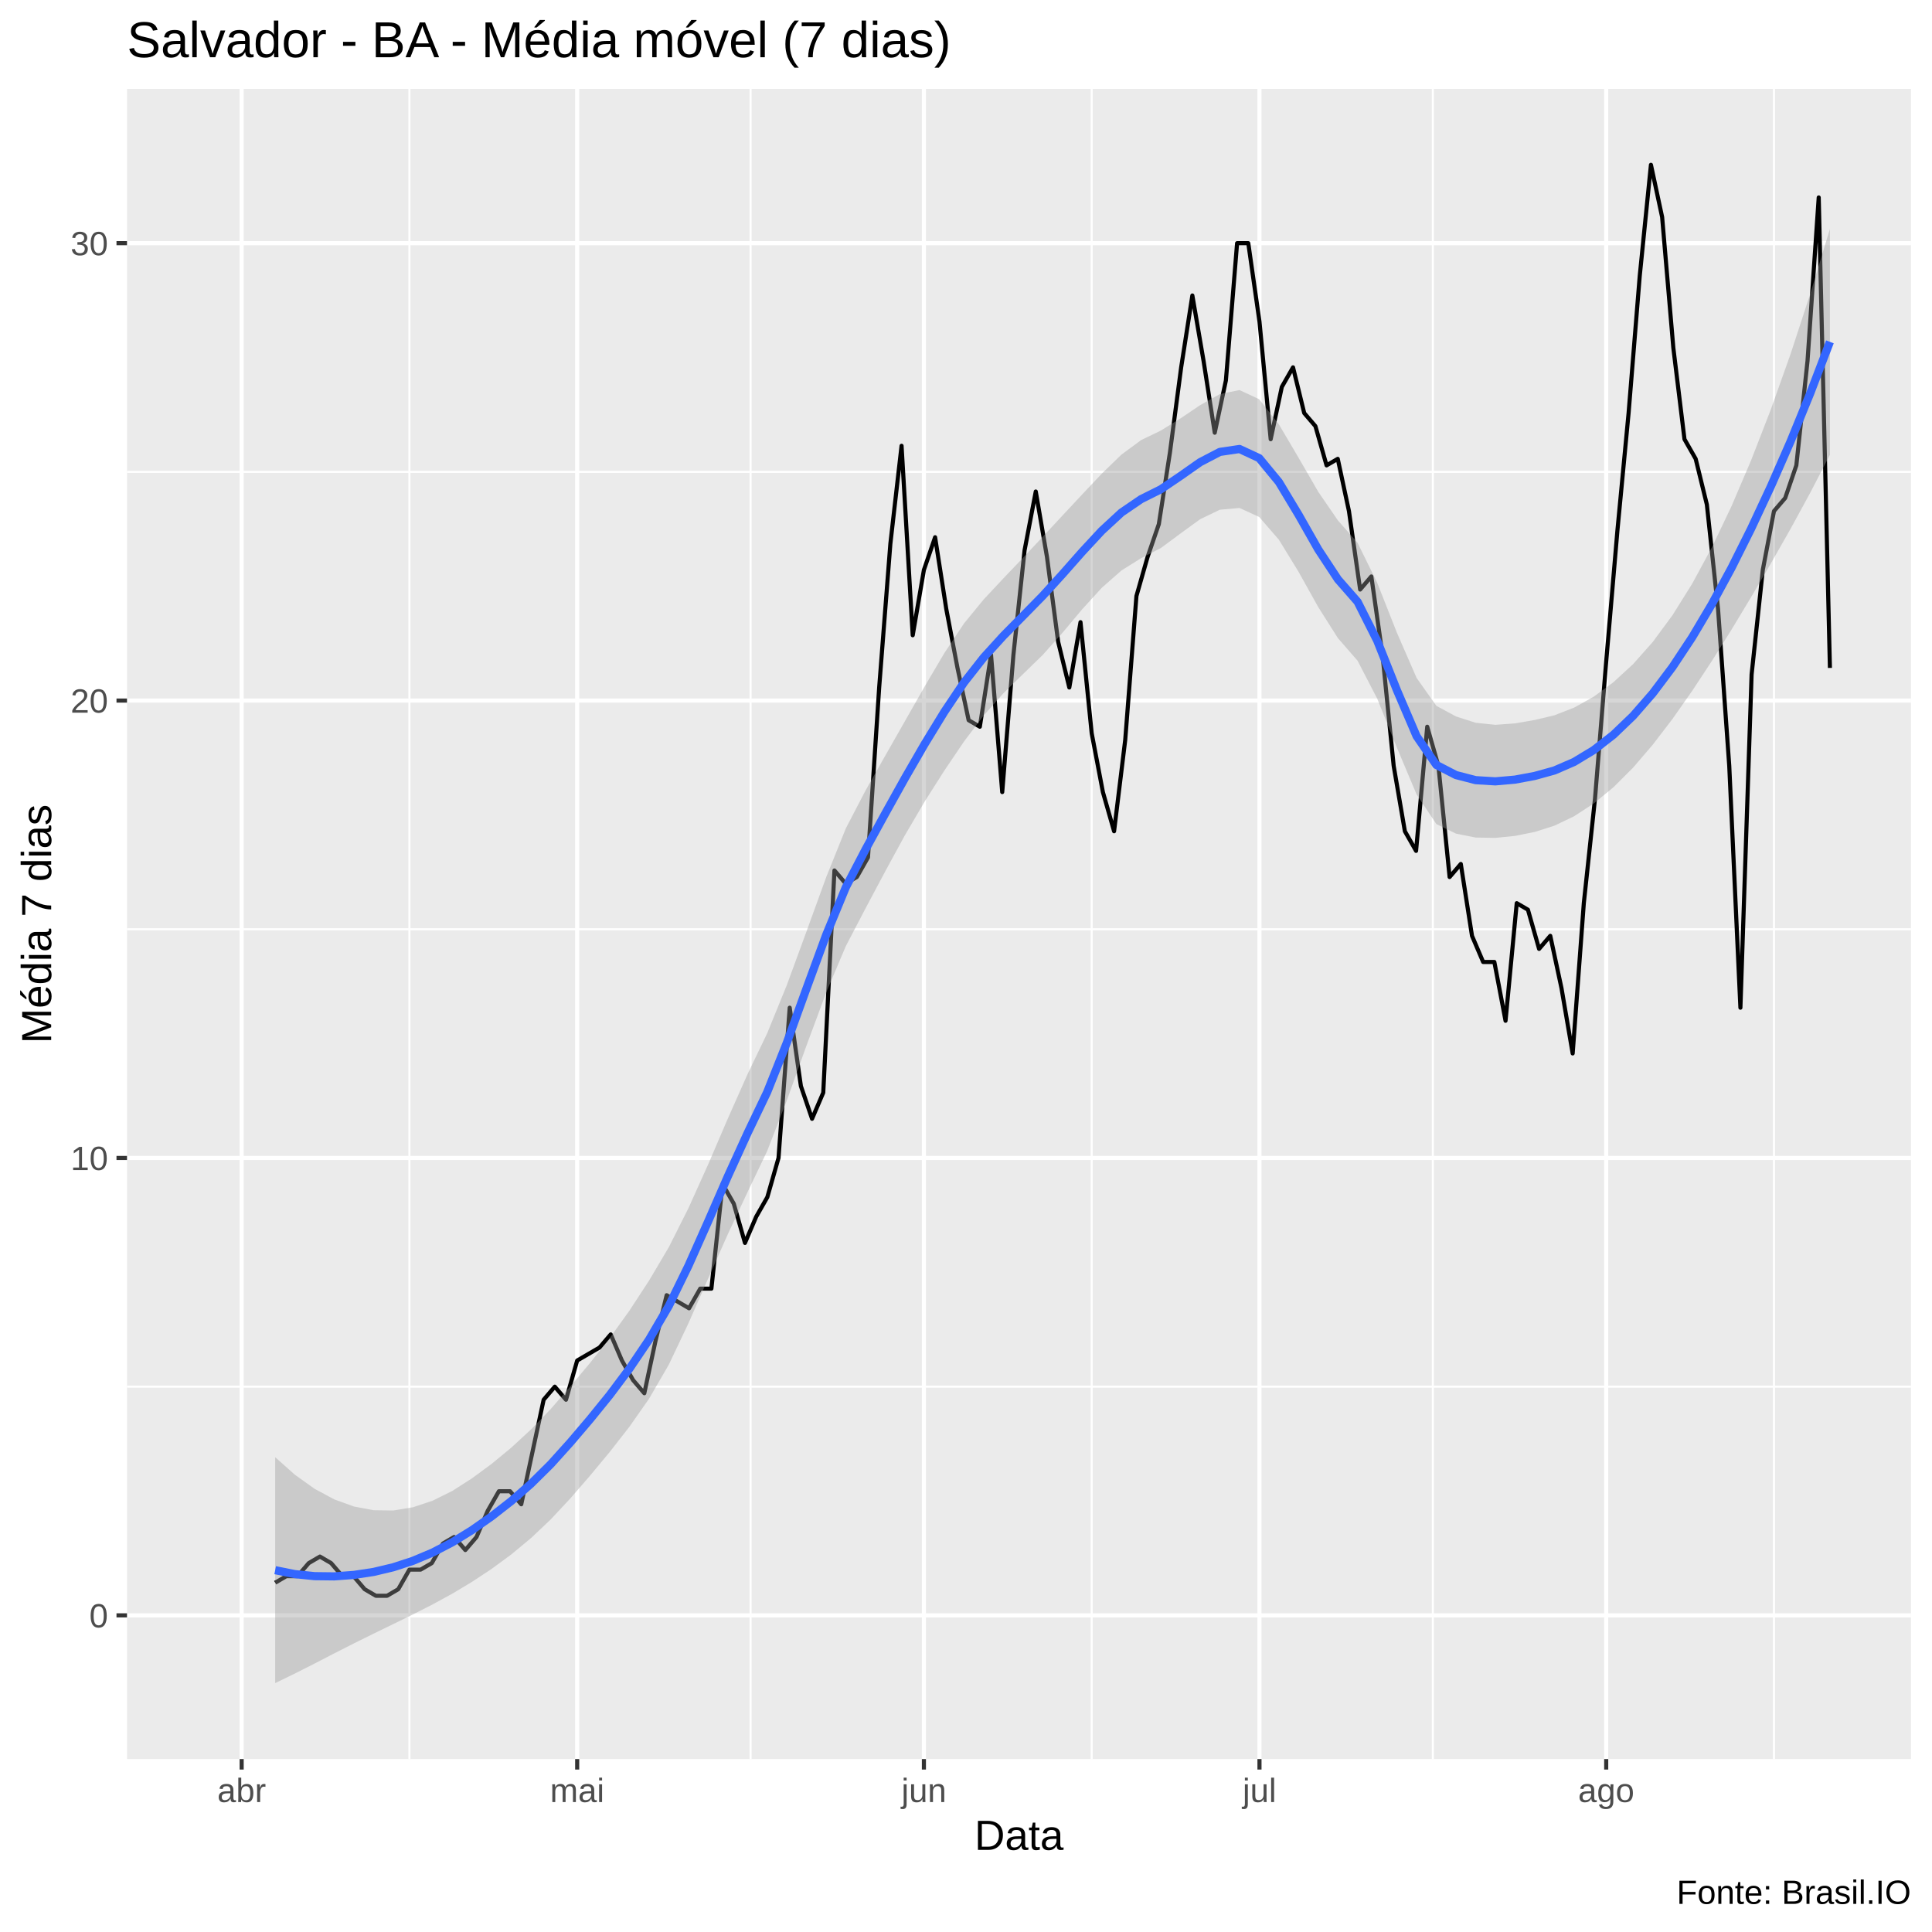
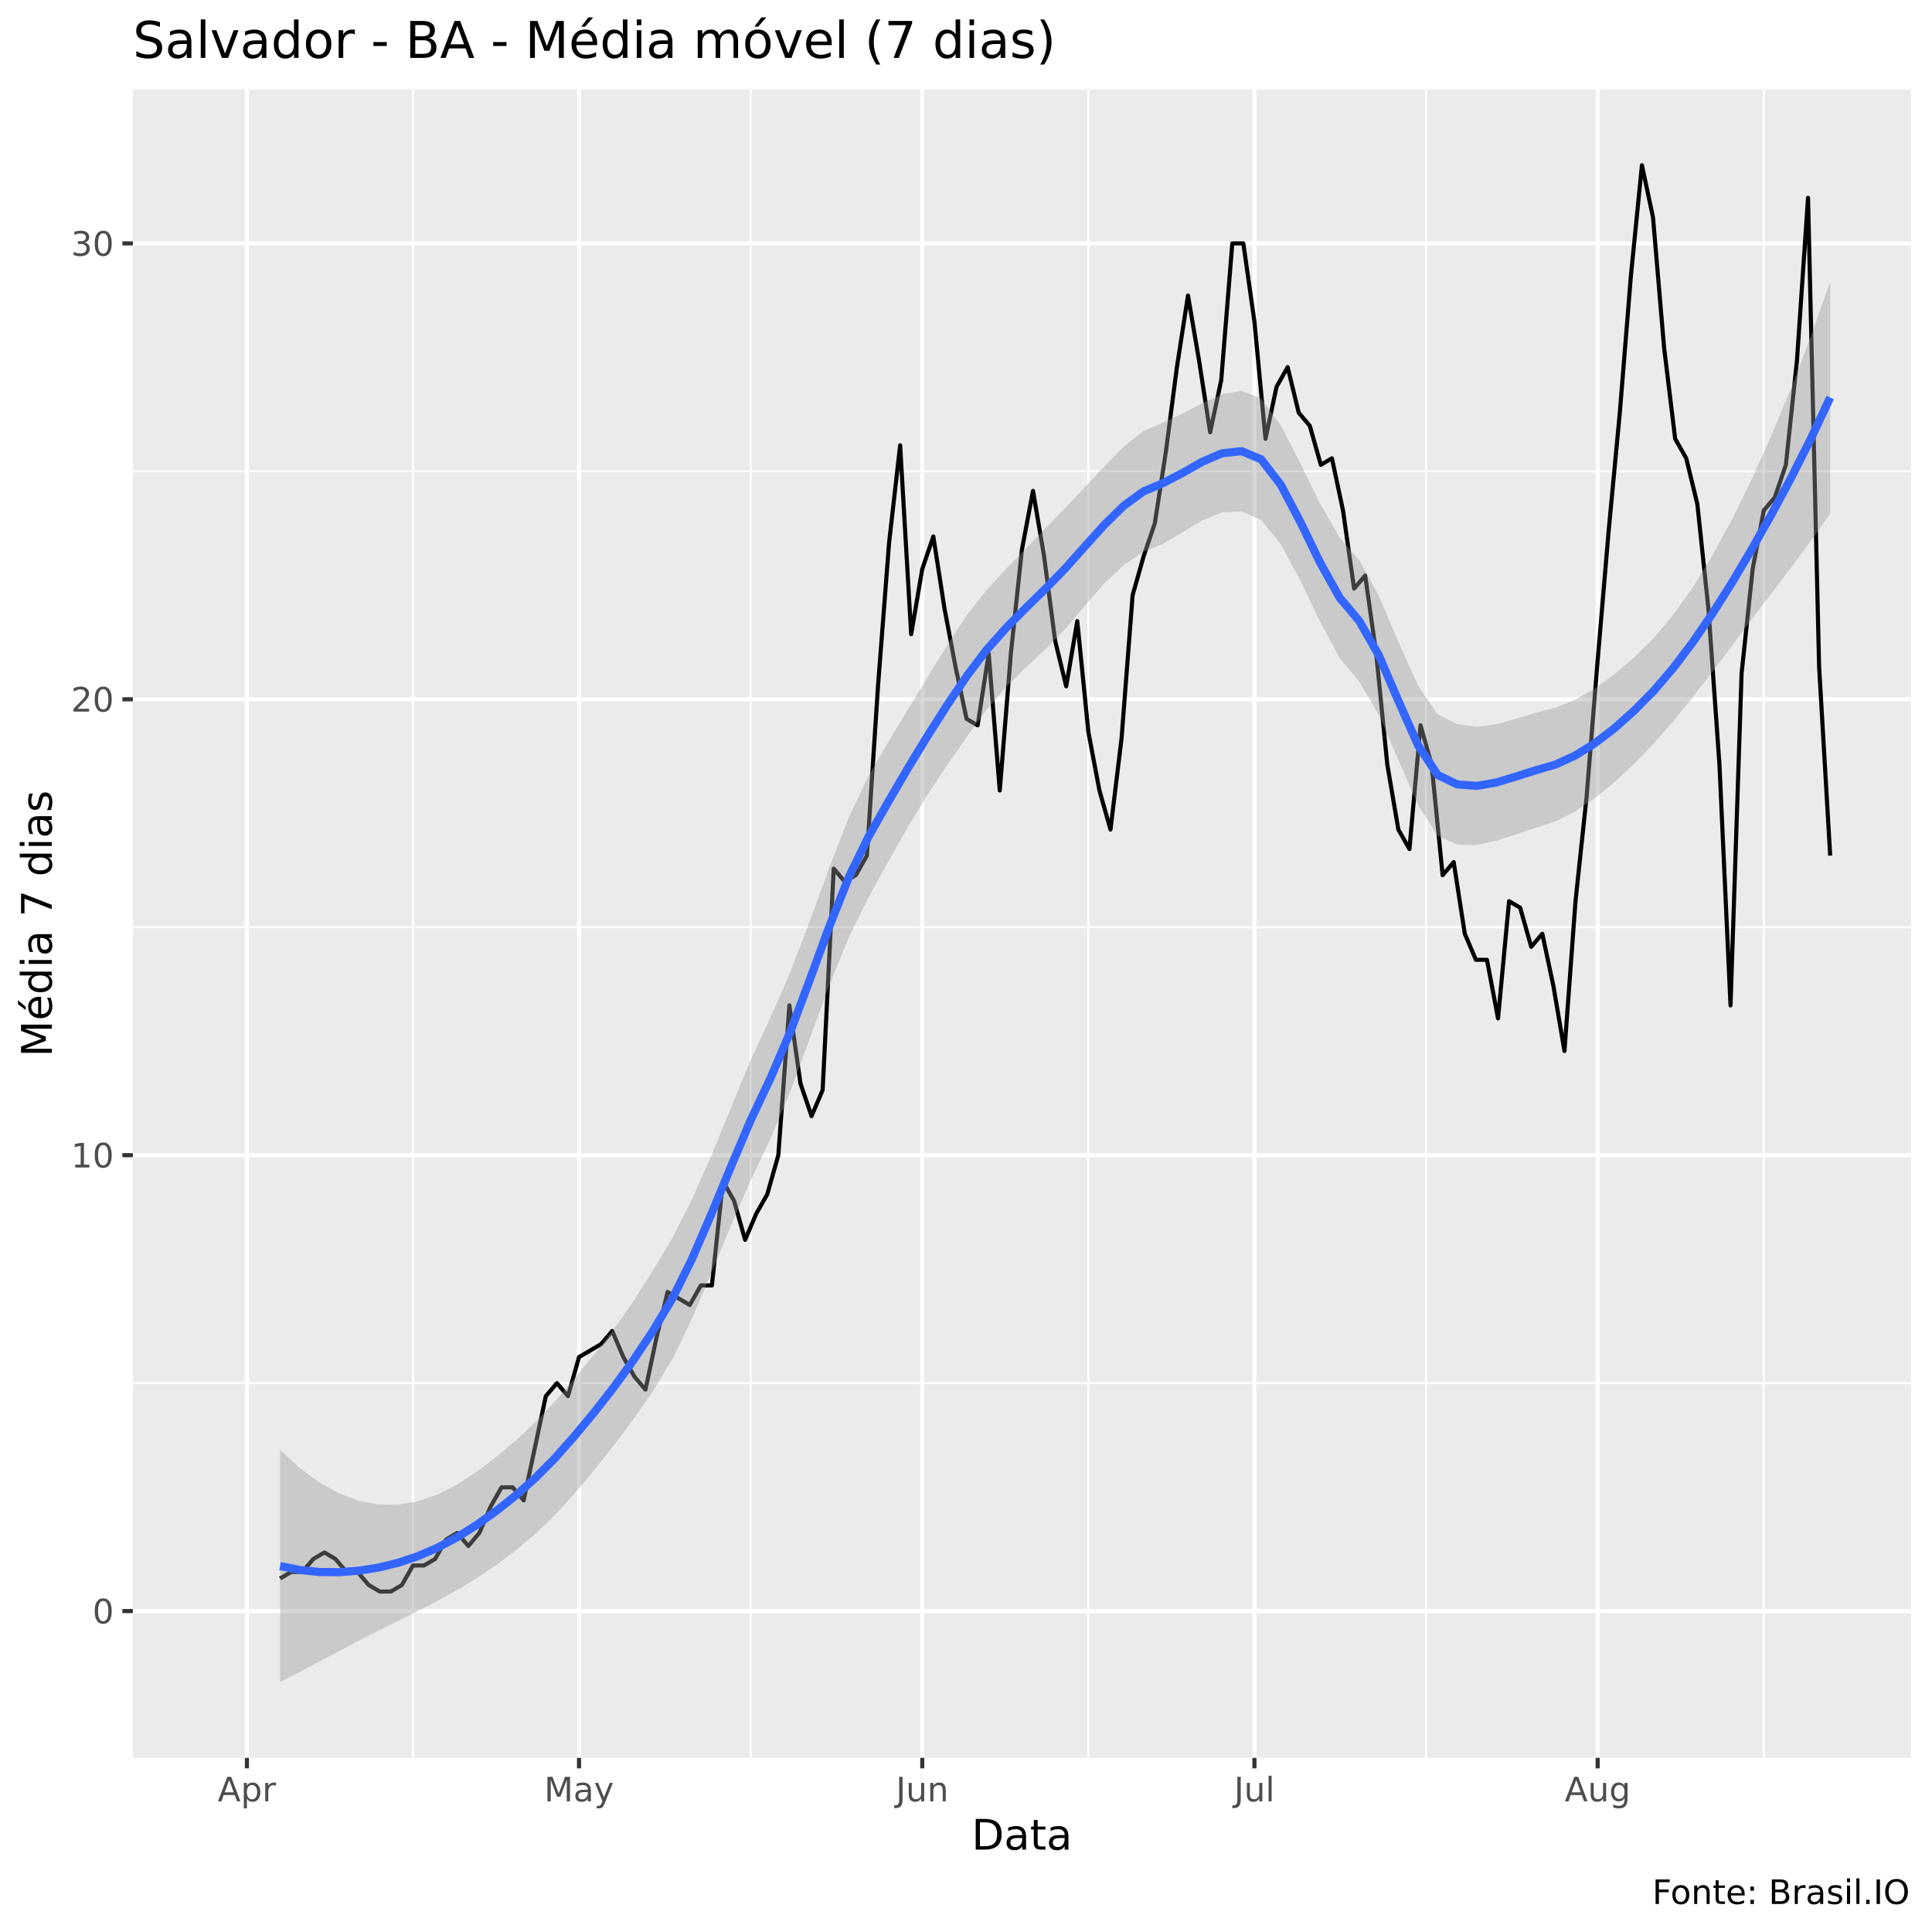
<svg xmlns="http://www.w3.org/2000/svg" viewBox="0 0 504.00 504.00">
  <defs>
    <style type="text/css">
    line, polyline, polygon, path, rect, circle {
      fill: none;
      stroke: #000000;
      stroke-linecap: round;
      stroke-linejoin: round;
      stroke-miterlimit: 10.00;
    }
  </style>
  </defs>
  <rect width="100%" height="100%" style="stroke: none; fill: #FFFFFF;" />
-   <rect x="0.00" y="0.00" width="504.00" height="504.00" style="stroke-width: 1.07; stroke: #FFFFFF; fill: #FFFFFF;" />
+   <rect x="0" y="0.00" width="504.00" height="504.00" style="stroke-width: 1.07; stroke: #FFFFFF; fill: #FFFFFF;" />
  <defs>
-     <clipPath id="cpMzMuMTN8NDk4LjUyfDQ1OC44OHwyMy4xOQ==">
-       <rect x="33.13" y="23.19" width="465.39" height="435.69" />
+     <clipPath id="cpMzQuNjZ8NDk4LjUyfDQ1OC41N3wyMy4zMw==">
+       <rect x="34.66" y="23.33" width="463.87" height="435.24" />
    </clipPath>
  </defs>
-   <rect x="33.13" y="23.19" width="465.39" height="435.69" style="stroke-width: 1.07; stroke: none; fill: #EBEBEB;" clip-path="url(#cpMzMuMTN8NDk4LjUyfDQ1OC44OHwyMy4xOQ==)" />
-   <polyline points="33.13,361.74 498.52,361.74 " style="stroke-width: 0.53; stroke: #FFFFFF; stroke-linecap: butt;" clip-path="url(#cpMzMuMTN8NDk4LjUyfDQ1OC44OHwyMy4xOQ==)" />
-   <polyline points="33.13,242.42 498.52,242.42 " style="stroke-width: 0.53; stroke: #FFFFFF; stroke-linecap: butt;" clip-path="url(#cpMzMuMTN8NDk4LjUyfDQ1OC44OHwyMy4xOQ==)" />
-   <polyline points="33.13,123.10 498.52,123.10 " style="stroke-width: 0.53; stroke: #FFFFFF; stroke-linecap: butt;" clip-path="url(#cpMzMuMTN8NDk4LjUyfDQ1OC44OHwyMy4xOQ==)" />
-   <polyline points="106.80,458.88 106.80,23.19 " style="stroke-width: 0.53; stroke: #FFFFFF; stroke-linecap: butt;" clip-path="url(#cpMzMuMTN8NDk4LjUyfDQ1OC44OHwyMy4xOQ==)" />
-   <polyline points="195.80,458.88 195.80,23.19 " style="stroke-width: 0.53; stroke: #FFFFFF; stroke-linecap: butt;" clip-path="url(#cpMzMuMTN8NDk4LjUyfDQ1OC44OHwyMy4xOQ==)" />
-   <polyline points="284.79,458.88 284.79,23.19 " style="stroke-width: 0.53; stroke: #FFFFFF; stroke-linecap: butt;" clip-path="url(#cpMzMuMTN8NDk4LjUyfDQ1OC44OHwyMy4xOQ==)" />
-   <polyline points="373.78,458.88 373.78,23.19 " style="stroke-width: 0.53; stroke: #FFFFFF; stroke-linecap: butt;" clip-path="url(#cpMzMuMTN8NDk4LjUyfDQ1OC44OHwyMy4xOQ==)" />
-   <polyline points="462.78,458.88 462.78,23.19 " style="stroke-width: 0.53; stroke: #FFFFFF; stroke-linecap: butt;" clip-path="url(#cpMzMuMTN8NDk4LjUyfDQ1OC44OHwyMy4xOQ==)" />
-   <polyline points="33.13,421.40 498.52,421.40 " style="stroke-width: 1.07; stroke: #FFFFFF; stroke-linecap: butt;" clip-path="url(#cpMzMuMTN8NDk4LjUyfDQ1OC44OHwyMy4xOQ==)" />
-   <polyline points="33.13,302.08 498.52,302.08 " style="stroke-width: 1.07; stroke: #FFFFFF; stroke-linecap: butt;" clip-path="url(#cpMzMuMTN8NDk4LjUyfDQ1OC44OHwyMy4xOQ==)" />
-   <polyline points="33.13,182.76 498.52,182.76 " style="stroke-width: 1.07; stroke: #FFFFFF; stroke-linecap: butt;" clip-path="url(#cpMzMuMTN8NDk4LjUyfDQ1OC44OHwyMy4xOQ==)" />
-   <polyline points="33.13,63.44 498.52,63.44 " style="stroke-width: 1.07; stroke: #FFFFFF; stroke-linecap: butt;" clip-path="url(#cpMzMuMTN8NDk4LjUyfDQ1OC44OHwyMy4xOQ==)" />
-   <polyline points="63.04,458.88 63.04,23.19 " style="stroke-width: 1.07; stroke: #FFFFFF; stroke-linecap: butt;" clip-path="url(#cpMzMuMTN8NDk4LjUyfDQ1OC44OHwyMy4xOQ==)" />
-   <polyline points="150.57,458.88 150.57,23.19 " style="stroke-width: 1.07; stroke: #FFFFFF; stroke-linecap: butt;" clip-path="url(#cpMzMuMTN8NDk4LjUyfDQ1OC44OHwyMy4xOQ==)" />
-   <polyline points="241.02,458.88 241.02,23.19 " style="stroke-width: 1.07; stroke: #FFFFFF; stroke-linecap: butt;" clip-path="url(#cpMzMuMTN8NDk4LjUyfDQ1OC44OHwyMy4xOQ==)" />
-   <polyline points="328.56,458.88 328.56,23.19 " style="stroke-width: 1.07; stroke: #FFFFFF; stroke-linecap: butt;" clip-path="url(#cpMzMuMTN8NDk4LjUyfDQ1OC44OHwyMy4xOQ==)" />
-   <polyline points="419.01,458.88 419.01,23.19 " style="stroke-width: 1.07; stroke: #FFFFFF; stroke-linecap: butt;" clip-path="url(#cpMzMuMTN8NDk4LjUyfDQ1OC44OHwyMy4xOQ==)" />
-   <polyline points="71.79,412.88 74.71,411.17 77.62,411.17 80.54,407.77 83.46,406.06 86.38,407.77 89.30,411.17 92.21,411.17 95.13,414.58 98.05,416.29 100.97,416.29 103.89,414.58 106.80,409.47 109.72,409.47 112.64,407.77 115.56,402.65 118.47,400.95 121.39,404.36 124.31,400.95 127.23,394.13 130.15,389.02 133.06,389.02 135.98,392.42 138.90,378.79 141.82,365.15 144.73,361.74 147.65,365.15 150.57,354.92 153.49,353.22 156.41,351.52 159.32,348.11 162.24,354.92 165.16,360.04 168.08,363.45 171.00,349.81 173.91,337.88 176.83,339.58 179.75,341.29 182.67,336.17 185.58,336.17 188.50,308.90 191.42,314.01 194.34,324.24 197.26,317.42 200.17,312.31 203.09,302.08 206.01,262.88 208.93,283.33 211.84,291.86 214.76,285.04 217.68,227.08 220.60,230.49 223.52,228.79 226.43,223.67 229.35,179.35 232.27,141.85 235.19,116.29 238.10,165.72 241.02,148.67 243.94,140.15 246.86,158.90 249.78,174.24 252.69,187.88 255.61,189.58 258.53,170.83 261.45,206.63 264.37,170.83 267.28,143.56 270.20,128.22 273.12,145.26 276.04,167.42 278.95,179.35 281.87,162.31 284.79,191.29 287.71,206.63 290.63,216.85 293.54,192.99 296.46,155.49 299.38,145.26 302.30,136.74 305.21,117.99 308.13,95.83 311.05,77.08 313.97,94.13 316.89,112.88 319.80,99.24 322.72,63.44 325.64,63.44 328.56,83.90 331.48,114.58 334.39,100.94 337.31,95.83 340.23,107.76 343.15,111.17 346.06,121.40 348.98,119.70 351.90,133.33 354.82,153.79 357.74,150.38 360.65,170.83 363.57,199.81 366.49,216.85 369.41,221.97 372.32,189.58 375.24,199.81 378.16,228.79 381.08,225.38 384.00,244.13 386.91,250.95 389.83,250.95 392.75,266.29 395.67,235.61 398.59,237.31 401.50,247.54 404.42,244.13 407.34,257.76 410.26,274.81 413.17,235.61 416.09,208.33 419.01,172.54 421.93,138.45 424.85,107.76 427.76,71.97 430.68,42.99 433.60,56.63 436.52,90.72 439.43,114.58 442.35,119.70 445.27,131.63 448.19,158.90 451.11,199.81 454.02,262.88 456.94,175.95 459.86,148.67 462.78,133.33 465.70,129.92 468.61,121.40 471.53,94.13 474.45,51.51 477.37,174.24 " style="stroke-width: 1.07; stroke-linecap: butt;" clip-path="url(#cpMzMuMTN8NDk4LjUyfDQ1OC44OHwyMy4xOQ==)" />
-   <polygon points="71.79,380.14 76.92,384.71 82.06,388.38 87.19,391.14 92.32,393.00 97.46,393.97 102.59,394.04 107.73,393.20 112.86,391.49 117.99,388.94 123.13,385.65 128.26,381.87 133.40,377.63 138.53,372.89 143.66,367.58 148.80,361.66 153.93,355.54 159.07,349.05 164.20,341.90 169.33,334.05 174.47,325.36 179.60,315.16 184.73,303.77 189.87,291.79 195.00,280.25 200.14,269.54 205.27,256.95 210.40,242.96 215.54,228.80 220.67,216.06 225.81,206.18 230.94,197.13 236.07,188.12 241.21,179.09 246.34,170.39 251.48,162.64 256.61,156.38 261.74,150.89 266.88,145.51 272.01,140.03 277.14,134.52 282.28,129.01 287.41,123.57 292.55,118.59 297.68,114.81 302.81,112.33 307.95,109.15 313.08,105.69 318.22,102.81 323.35,101.75 328.48,104.15 333.62,110.70 338.75,119.40 343.89,128.29 349.02,135.76 354.15,141.60 359.29,152.08 364.42,165.08 369.55,176.85 374.69,184.12 379.82,186.90 384.96,188.55 390.09,189.08 395.22,188.71 400.36,187.82 405.49,186.60 410.63,184.60 415.76,181.74 420.89,177.97 426.03,173.24 431.16,167.46 436.30,160.49 441.43,152.29 446.56,142.82 451.70,132.05 456.83,120.03 461.96,106.81 467.10,92.37 472.23,76.67 477.37,59.71 477.37,118.64 472.23,128.55 467.10,137.96 461.96,146.99 456.83,155.74 451.70,164.25 446.56,172.45 441.43,180.24 436.30,187.55 431.16,194.26 426.03,200.25 420.89,205.38 415.76,209.60 410.63,212.94 405.49,215.40 400.36,217.03 395.22,218.06 390.09,218.58 384.96,218.49 379.82,217.47 374.69,214.96 369.55,207.25 364.42,195.06 359.29,182.29 354.15,172.36 349.02,166.47 343.89,158.37 338.75,149.16 333.62,140.79 328.48,134.86 323.35,132.51 318.22,132.97 313.08,135.45 307.95,139.18 302.81,142.98 297.68,145.61 292.55,148.82 287.41,153.35 282.28,158.97 277.14,165.11 272.01,170.86 266.88,175.84 261.74,180.87 256.61,186.65 251.48,193.44 246.34,201.04 241.21,209.12 236.07,217.88 230.94,227.29 225.81,236.93 220.67,246.77 215.54,258.89 210.40,272.72 205.27,287.04 200.14,300.25 195.00,311.01 189.87,321.96 184.73,333.53 179.60,345.19 174.47,356.00 169.33,364.86 164.20,372.19 159.07,378.76 153.93,384.95 148.80,390.87 143.66,396.38 138.53,401.23 133.40,405.49 128.26,409.27 123.13,412.66 117.99,415.74 112.86,418.54 107.73,421.15 102.59,423.67 97.46,426.17 92.32,428.71 87.19,431.32 82.06,433.97 76.92,436.58 71.79,439.07 " style="stroke-width: 0.00; stroke: none; fill: #999999; fill-opacity: 0.40;" clip-path="url(#cpMzMuMTN8NDk4LjUyfDQ1OC44OHwyMy4xOQ==)" />
-   <polyline points="71.79,380.14 76.92,384.71 82.06,388.38 87.19,391.14 92.32,393.00 97.46,393.97 102.59,394.04 107.73,393.20 112.86,391.49 117.99,388.94 123.13,385.65 128.26,381.87 133.40,377.63 138.53,372.89 143.66,367.58 148.80,361.66 153.93,355.54 159.07,349.05 164.20,341.90 169.33,334.05 174.47,325.36 179.60,315.16 184.73,303.77 189.87,291.79 195.00,280.25 200.14,269.54 205.27,256.95 210.40,242.96 215.54,228.80 220.67,216.06 225.81,206.18 230.94,197.13 236.07,188.12 241.21,179.09 246.34,170.39 251.48,162.64 256.61,156.38 261.74,150.89 266.88,145.51 272.01,140.03 277.14,134.52 282.28,129.01 287.41,123.57 292.55,118.59 297.68,114.81 302.81,112.33 307.95,109.15 313.08,105.69 318.22,102.81 323.35,101.75 328.48,104.15 333.62,110.70 338.75,119.40 343.89,128.29 349.02,135.76 354.15,141.60 359.29,152.08 364.42,165.08 369.55,176.85 374.69,184.12 379.82,186.90 384.96,188.55 390.09,189.08 395.22,188.71 400.36,187.82 405.49,186.60 410.63,184.60 415.76,181.74 420.89,177.97 426.03,173.24 431.16,167.46 436.30,160.49 441.43,152.29 446.56,142.82 451.70,132.05 456.83,120.03 461.96,106.81 467.10,92.37 472.23,76.67 477.37,59.71 " style="stroke-width: 2.13; stroke: none;" clip-path="url(#cpMzMuMTN8NDk4LjUyfDQ1OC44OHwyMy4xOQ==)" />
-   <polyline points="477.37,118.64 472.23,128.55 467.10,137.96 461.96,146.99 456.83,155.74 451.70,164.25 446.56,172.45 441.43,180.24 436.30,187.55 431.16,194.26 426.03,200.25 420.89,205.38 415.76,209.60 410.63,212.94 405.49,215.40 400.36,217.03 395.22,218.06 390.09,218.58 384.96,218.49 379.82,217.47 374.69,214.96 369.55,207.25 364.42,195.06 359.29,182.29 354.15,172.36 349.02,166.47 343.89,158.37 338.75,149.16 333.62,140.79 328.48,134.86 323.35,132.51 318.22,132.97 313.08,135.45 307.95,139.18 302.81,142.98 297.68,145.61 292.55,148.82 287.41,153.35 282.28,158.97 277.14,165.11 272.01,170.86 266.88,175.84 261.74,180.87 256.61,186.65 251.48,193.44 246.34,201.04 241.21,209.12 236.07,217.88 230.94,227.29 225.81,236.93 220.67,246.77 215.54,258.89 210.40,272.72 205.27,287.04 200.14,300.25 195.00,311.01 189.87,321.96 184.73,333.53 179.60,345.19 174.47,356.00 169.33,364.86 164.20,372.19 159.07,378.76 153.93,384.95 148.80,390.87 143.66,396.38 138.53,401.23 133.40,405.49 128.26,409.27 123.13,412.66 117.99,415.74 112.86,418.54 107.73,421.15 102.59,423.67 97.46,426.17 92.32,428.71 87.19,431.32 82.06,433.97 76.92,436.58 71.79,439.07 " style="stroke-width: 2.13; stroke: none;" clip-path="url(#cpMzMuMTN8NDk4LjUyfDQ1OC44OHwyMy4xOQ==)" />
-   <polyline points="71.79,409.61 76.92,410.64 82.06,411.17 87.19,411.23 92.32,410.85 97.46,410.07 102.59,408.85 107.73,407.17 112.86,405.01 117.99,402.34 123.13,399.16 128.26,395.57 133.40,391.56 138.53,387.06 143.66,381.98 148.80,376.27 153.93,370.24 159.07,363.90 164.20,357.05 169.33,349.46 174.47,340.68 179.60,330.18 184.73,318.65 189.87,306.88 195.00,295.63 200.14,284.89 205.27,272.00 210.40,257.84 215.54,243.85 220.67,231.42 225.81,221.56 230.94,212.21 236.07,203.00 241.21,194.10 246.34,185.71 251.48,178.04 256.61,171.52 261.74,165.88 266.88,160.67 272.01,155.44 277.14,149.81 282.28,143.99 287.41,138.46 292.55,133.71 297.68,130.21 302.81,127.65 307.95,124.17 313.08,120.57 318.22,117.89 323.35,117.13 328.48,119.51 333.62,125.75 338.75,134.28 343.89,143.33 349.02,151.12 354.15,156.98 359.29,167.18 364.42,180.07 369.55,192.05 374.69,199.54 379.82,202.19 384.96,203.52 390.09,203.83 395.22,203.38 400.36,202.42 405.49,201.00 410.63,198.77 415.76,195.67 420.89,191.68 426.03,186.75 431.16,180.86 436.30,174.02 441.43,166.27 446.56,157.63 451.70,148.15 456.83,137.88 461.96,126.90 467.10,115.16 472.23,102.61 477.37,89.18 " style="stroke-width: 2.13; stroke: #3366FF; stroke-linecap: butt;" clip-path="url(#cpMzMuMTN8NDk4LjUyfDQ1OC44OHwyMy4xOQ==)" />
+   <rect x="34.66" y="23.33" width="463.87" height="435.24" style="stroke-width: 1.07; stroke: none; fill: #EBEBEB;" clip-path="url(#cpMzQuNjZ8NDk4LjUyfDQ1OC41N3wyMy4zMw==)" />
+   <polyline points="34.66,360.82 498.52,360.82 " style="stroke-width: 0.53; stroke: #FFFFFF; stroke-linecap: butt;" clip-path="url(#cpMzQuNjZ8NDk4LjUyfDQ1OC41N3wyMy4zMw==)" />
+   <polyline points="34.66,241.89 498.52,241.89 " style="stroke-width: 0.53; stroke: #FFFFFF; stroke-linecap: butt;" clip-path="url(#cpMzQuNjZ8NDk4LjUyfDQ1OC41N3wyMy4zMw==)" />
+   <polyline points="34.66,122.96 498.52,122.96 " style="stroke-width: 0.53; stroke: #FFFFFF; stroke-linecap: butt;" clip-path="url(#cpMzQuNjZ8NDk4LjUyfDQ1OC41N3wyMy4zMw==)" />
+   <polyline points="107.73,458.57 107.73,23.33 " style="stroke-width: 0.53; stroke: #FFFFFF; stroke-linecap: butt;" clip-path="url(#cpMzQuNjZ8NDk4LjUyfDQ1OC41N3wyMy4zMw==)" />
+   <polyline points="195.82,458.57 195.82,23.33 " style="stroke-width: 0.53; stroke: #FFFFFF; stroke-linecap: butt;" clip-path="url(#cpMzQuNjZ8NDk4LjUyfDQ1OC41N3wyMy4zMw==)" />
+   <polyline points="283.92,458.57 283.92,23.33 " style="stroke-width: 0.53; stroke: #FFFFFF; stroke-linecap: butt;" clip-path="url(#cpMzQuNjZ8NDk4LjUyfDQ1OC41N3wyMy4zMw==)" />
+   <polyline points="372.01,458.57 372.01,23.33 " style="stroke-width: 0.53; stroke: #FFFFFF; stroke-linecap: butt;" clip-path="url(#cpMzQuNjZ8NDk4LjUyfDQ1OC41N3wyMy4zMw==)" />
+   <polyline points="460.11,458.57 460.11,23.33 " style="stroke-width: 0.53; stroke: #FFFFFF; stroke-linecap: butt;" clip-path="url(#cpMzQuNjZ8NDk4LjUyfDQ1OC41N3wyMy4zMw==)" />
+   <polyline points="34.66,420.28 498.52,420.28 " style="stroke-width: 1.07; stroke: #FFFFFF; stroke-linecap: butt;" clip-path="url(#cpMzQuNjZ8NDk4LjUyfDQ1OC41N3wyMy4zMw==)" />
+   <polyline points="34.66,301.35 498.52,301.35 " style="stroke-width: 1.07; stroke: #FFFFFF; stroke-linecap: butt;" clip-path="url(#cpMzQuNjZ8NDk4LjUyfDQ1OC41N3wyMy4zMw==)" />
+   <polyline points="34.66,182.43 498.52,182.43 " style="stroke-width: 1.07; stroke: #FFFFFF; stroke-linecap: butt;" clip-path="url(#cpMzQuNjZ8NDk4LjUyfDQ1OC41N3wyMy4zMw==)" />
+   <polyline points="34.66,63.50 498.52,63.50 " style="stroke-width: 1.07; stroke: #FFFFFF; stroke-linecap: butt;" clip-path="url(#cpMzQuNjZ8NDk4LjUyfDQ1OC41N3wyMy4zMw==)" />
+   <polyline points="64.41,458.57 64.41,23.33 " style="stroke-width: 1.07; stroke: #FFFFFF; stroke-linecap: butt;" clip-path="url(#cpMzQuNjZ8NDk4LjUyfDQ1OC41N3wyMy4zMw==)" />
+   <polyline points="151.05,458.57 151.05,23.33 " style="stroke-width: 1.07; stroke: #FFFFFF; stroke-linecap: butt;" clip-path="url(#cpMzQuNjZ8NDk4LjUyfDQ1OC41N3wyMy4zMw==)" />
+   <polyline points="240.59,458.57 240.59,23.33 " style="stroke-width: 1.07; stroke: #FFFFFF; stroke-linecap: butt;" clip-path="url(#cpMzQuNjZ8NDk4LjUyfDQ1OC41N3wyMy4zMw==)" />
+   <polyline points="327.24,458.57 327.24,23.33 " style="stroke-width: 1.07; stroke: #FFFFFF; stroke-linecap: butt;" clip-path="url(#cpMzQuNjZ8NDk4LjUyfDQ1OC41N3wyMy4zMw==)" />
+   <polyline points="416.78,458.57 416.78,23.33 " style="stroke-width: 1.07; stroke: #FFFFFF; stroke-linecap: butt;" clip-path="url(#cpMzQuNjZ8NDk4LjUyfDQ1OC41N3wyMy4zMw==)" />
+   <polyline points="73.07,411.78 75.96,410.09 78.85,410.09 81.74,406.69 84.62,404.99 87.51,406.69 90.40,410.09 93.29,410.09 96.18,413.48 99.07,415.18 101.95,415.18 104.84,413.48 107.73,408.39 110.62,408.39 113.51,406.69 116.40,401.59 119.28,399.89 122.17,403.29 125.06,399.89 127.95,393.10 130.84,388.00 133.73,388.00 136.61,391.40 139.50,377.81 142.39,364.21 145.28,360.82 148.17,364.21 151.05,354.02 153.94,352.32 156.83,350.62 159.72,347.22 162.61,354.02 165.50,359.12 168.38,362.51 171.27,348.92 174.16,337.03 177.05,338.73 179.94,340.43 182.83,335.33 185.71,335.33 188.60,308.15 191.49,313.25 194.38,323.44 197.27,316.64 200.16,311.55 203.04,301.35 205.93,262.28 208.82,282.66 211.71,291.16 214.60,284.36 217.49,226.60 220.37,230.00 223.26,228.30 226.15,223.20 229.04,179.03 231.93,141.65 234.82,116.17 237.70,165.44 240.59,148.45 243.48,139.95 246.37,158.64 249.26,173.93 252.15,187.52 255.03,189.22 257.92,170.53 260.81,206.21 263.70,170.53 266.59,143.35 269.48,128.06 272.36,145.05 275.25,167.13 278.14,179.03 281.03,162.04 283.92,190.92 286.81,206.21 289.69,216.40 292.58,192.62 295.47,155.24 298.36,145.05 301.25,136.55 304.14,117.87 307.02,95.78 309.91,77.09 312.80,94.08 315.69,112.77 318.58,99.18 321.47,63.50 324.35,63.50 327.24,83.89 330.13,114.47 333.02,100.88 335.91,95.78 338.80,107.67 341.68,111.07 344.57,121.26 347.46,119.56 350.35,133.16 353.24,153.54 356.13,150.15 359.01,170.53 361.90,199.42 364.79,216.40 367.68,221.50 370.57,189.22 373.46,199.42 376.34,228.30 379.23,224.90 382.12,243.59 385.01,250.38 387.90,250.38 390.79,265.67 393.67,235.09 396.56,236.79 399.45,246.99 402.34,243.59 405.23,257.18 408.12,274.17 411.00,235.09 413.89,207.91 416.78,172.23 419.67,138.25 422.56,107.67 425.45,71.99 428.33,43.11 431.22,56.70 434.11,90.68 437.00,114.47 439.89,119.56 442.78,131.46 445.66,158.64 448.55,199.42 451.44,262.28 454.33,175.63 457.22,148.45 460.11,133.16 462.99,129.76 465.88,121.26 468.77,94.08 471.66,51.61 474.55,173.93 477.44,223.20 " style="stroke-width: 1.07; stroke-linecap: butt;" clip-path="url(#cpMzQuNjZ8NDk4LjUyfDQ1OC41N3wyMy4zMw==)" />
+   <polygon points="73.07,378.26 78.19,382.95 83.31,386.72 88.43,389.56 93.54,391.47 98.66,392.47 103.78,392.54 108.90,391.68 114.02,389.93 119.14,387.33 124.26,383.98 129.37,380.14 134.49,375.84 139.61,371.02 144.73,365.63 149.85,359.63 154.97,353.41 160.09,346.77 165.20,339.47 170.32,331.46 175.44,322.86 180.56,312.78 185.68,301.18 190.80,288.69 195.92,276.33 201.03,265.36 206.15,253.63 211.27,240.24 216.39,226.22 221.51,212.99 226.63,202.31 231.75,193.52 236.86,185.06 241.98,176.63 247.10,168.29 252.22,160.47 257.34,153.94 262.46,148.41 267.58,143.14 272.69,137.85 277.81,132.60 282.93,127.17 288.05,121.67 293.17,116.49 298.29,112.44 303.41,110.24 308.52,107.87 313.64,105.17 318.76,102.84 323.88,101.95 329.00,104.01 334.12,110.95 339.23,120.88 344.35,131.32 349.47,140.20 354.59,146.17 359.71,155.42 364.83,167.53 369.95,178.89 375.06,186.37 380.18,188.90 385.30,189.59 390.42,188.95 395.54,187.47 400.66,185.92 405.78,184.63 410.89,182.54 416.01,179.60 421.13,175.91 426.25,171.55 431.37,166.50 436.49,160.40 441.61,153.20 446.72,144.89 451.84,135.48 456.96,125.04 462.08,113.70 467.20,101.37 472.32,87.98 477.44,73.44 477.44,133.97 472.32,141.21 467.20,148.11 462.08,154.86 456.96,161.60 451.84,168.44 446.72,175.23 441.61,181.84 436.49,188.15 431.37,194.02 426.25,199.32 421.13,204.10 416.01,208.26 410.89,211.69 405.78,214.26 400.66,215.95 395.54,217.63 390.42,219.28 385.30,220.43 380.18,220.37 375.06,218.02 369.95,210.02 364.83,198.31 359.71,186.54 354.59,177.82 349.47,171.64 344.35,162.12 339.23,151.46 334.12,141.99 329.00,135.64 323.88,133.43 318.76,133.67 313.64,135.74 308.52,138.85 303.41,141.83 298.29,143.96 293.17,147.38 288.05,152.23 282.93,158.11 277.81,164.16 272.69,169.42 267.58,174.13 262.46,179.21 257.34,185.21 252.22,192.16 247.10,199.57 241.98,207.30 236.86,215.70 231.75,224.73 226.63,233.99 221.51,244.32 216.39,256.93 211.27,270.85 206.15,284.79 201.03,297.03 195.92,307.71 190.80,319.44 185.68,331.77 180.56,343.87 175.44,354.51 170.32,362.93 165.20,370.31 160.09,377.11 154.97,383.56 149.85,389.66 144.73,395.26 139.61,400.17 134.49,404.50 129.37,408.32 124.26,411.75 119.14,414.86 114.02,417.68 108.90,420.32 103.78,422.88 98.66,425.43 93.54,428.03 88.43,430.72 83.31,433.46 78.19,436.18 73.07,438.79 " style="stroke-width: 0.00; stroke: none; fill: #999999; fill-opacity: 0.40;" clip-path="url(#cpMzQuNjZ8NDk4LjUyfDQ1OC41N3wyMy4zMw==)" />
+   <polyline points="73.07,378.26 78.19,382.95 83.31,386.72 88.43,389.56 93.54,391.47 98.66,392.47 103.78,392.54 108.90,391.68 114.02,389.93 119.14,387.33 124.26,383.98 129.37,380.14 134.49,375.84 139.61,371.02 144.73,365.63 149.85,359.63 154.97,353.41 160.09,346.77 165.20,339.47 170.32,331.46 175.44,322.86 180.56,312.78 185.68,301.18 190.80,288.69 195.92,276.33 201.03,265.36 206.15,253.63 211.27,240.24 216.39,226.22 221.51,212.99 226.63,202.31 231.75,193.52 236.86,185.06 241.98,176.63 247.10,168.29 252.22,160.47 257.34,153.94 262.46,148.41 267.58,143.14 272.69,137.85 277.81,132.60 282.93,127.17 288.05,121.67 293.17,116.49 298.29,112.44 303.41,110.24 308.52,107.87 313.64,105.17 318.76,102.84 323.88,101.95 329.00,104.01 334.12,110.95 339.23,120.88 344.35,131.32 349.47,140.20 354.59,146.17 359.71,155.42 364.83,167.53 369.95,178.89 375.06,186.37 380.18,188.90 385.30,189.59 390.42,188.95 395.54,187.47 400.66,185.92 405.78,184.63 410.89,182.54 416.01,179.60 421.13,175.91 426.25,171.55 431.37,166.50 436.49,160.40 441.61,153.20 446.72,144.89 451.84,135.48 456.96,125.04 462.08,113.70 467.20,101.37 472.32,87.98 477.44,73.44 " style="stroke-width: 2.13; stroke: none;" clip-path="url(#cpMzQuNjZ8NDk4LjUyfDQ1OC41N3wyMy4zMw==)" />
+   <polyline points="477.44,133.97 472.32,141.21 467.20,148.11 462.08,154.86 456.96,161.60 451.84,168.44 446.72,175.23 441.61,181.84 436.49,188.15 431.37,194.02 426.25,199.32 421.13,204.10 416.01,208.26 410.89,211.69 405.78,214.26 400.66,215.95 395.54,217.63 390.42,219.28 385.30,220.43 380.18,220.37 375.06,218.02 369.95,210.02 364.83,198.31 359.71,186.54 354.59,177.82 349.47,171.64 344.35,162.12 339.23,151.46 334.12,141.99 329.00,135.64 323.88,133.43 318.76,133.67 313.64,135.74 308.52,138.85 303.41,141.83 298.29,143.96 293.17,147.38 288.05,152.23 282.93,158.11 277.81,164.16 272.69,169.42 267.58,174.13 262.46,179.21 257.34,185.21 252.22,192.16 247.10,199.57 241.98,207.30 236.86,215.70 231.75,224.73 226.63,233.99 221.51,244.32 216.39,256.93 211.27,270.85 206.15,284.79 201.03,297.03 195.92,307.71 190.80,319.44 185.68,331.77 180.56,343.87 175.44,354.51 170.32,362.93 165.20,370.31 160.09,377.11 154.97,383.56 149.85,389.66 144.73,395.26 139.61,400.17 134.49,404.50 129.37,408.32 124.26,411.75 119.14,414.86 114.02,417.68 108.90,420.32 103.78,422.88 98.66,425.43 93.54,428.03 88.43,430.72 83.31,433.46 78.19,436.18 73.07,438.79 " style="stroke-width: 2.13; stroke: none;" clip-path="url(#cpMzQuNjZ8NDk4LjUyfDQ1OC41N3wyMy4zMw==)" />
+   <polyline points="73.07,408.52 78.19,409.56 83.31,410.09 88.43,410.14 93.54,409.75 98.66,408.95 103.78,407.71 108.90,406.00 114.02,403.80 119.14,401.09 124.26,397.86 129.37,394.23 134.49,390.17 139.61,385.60 144.73,380.44 149.85,374.65 154.97,368.48 160.09,361.94 165.20,354.89 170.32,347.20 175.44,338.68 180.56,328.33 185.68,316.48 190.80,304.06 195.92,292.02 201.03,281.20 206.15,269.21 211.27,255.55 216.39,241.57 221.51,228.66 226.63,218.15 231.75,209.12 236.86,200.38 241.98,191.96 247.10,183.93 252.22,176.32 257.34,169.57 262.46,163.81 267.58,158.63 272.69,153.63 277.81,148.38 282.93,142.64 288.05,136.95 293.17,131.93 298.29,128.20 303.41,126.03 308.52,123.36 313.64,120.46 318.76,118.26 323.88,117.69 329.00,119.83 334.12,126.47 339.23,136.17 344.35,146.72 349.47,155.92 354.59,161.99 359.71,170.98 364.83,182.92 369.95,194.46 375.06,202.19 380.18,204.63 385.30,205.01 390.42,204.11 395.54,202.55 400.66,200.93 405.78,199.45 410.89,197.11 416.01,193.93 421.13,190.01 426.25,185.44 431.37,180.26 436.49,174.28 441.61,167.52 446.72,160.06 451.84,151.96 456.96,143.32 462.08,134.28 467.20,124.74 472.32,114.59 477.44,103.70 " style="stroke-width: 2.13; stroke: #3366FF; stroke-linecap: butt;" clip-path="url(#cpMzQuNjZ8NDk4LjUyfDQ1OC41N3wyMy4zMw==)" />
  <defs>
    <clipPath id="cpMC4wMHw1MDQuMDB8NTA0LjAwfDAuMDA=">
      <rect x="0.00" y="0.00" width="504.00" height="504.00" />
    </clipPath>
  </defs>
  <g clip-path="url(#cpMC4wMHw1MDQuMDB8NTA0LjAwfDAuMDA=)">
-     <text x="23.30" y="424.55" style="font-size: 8.80px; fill: #4D4D4D; font-family: Arial;" textLength="4.89px" lengthAdjust="spacingAndGlyphs">0</text>
+     <text x="24.13" y="423.49" style="font-size: 8.80px; fill: #4D4D4D; font-family: DejaVu Sans;" textLength="5.60px" lengthAdjust="spacingAndGlyphs">0</text>
  </g>
  <g clip-path="url(#cpMC4wMHw1MDQuMDB8NTA0LjAwfDAuMDA=)">
-     <text x="18.41" y="305.23" style="font-size: 8.80px; fill: #4D4D4D; font-family: Arial;" textLength="9.79px" lengthAdjust="spacingAndGlyphs">10</text>
+     <text x="18.53" y="304.56" style="font-size: 8.80px; fill: #4D4D4D; font-family: DejaVu Sans;" textLength="11.20px" lengthAdjust="spacingAndGlyphs">10</text>
  </g>
  <g clip-path="url(#cpMC4wMHw1MDQuMDB8NTA0LjAwfDAuMDA=)">
-     <text x="18.41" y="185.91" style="font-size: 8.80px; fill: #4D4D4D; font-family: Arial;" textLength="9.79px" lengthAdjust="spacingAndGlyphs">20</text>
+     <text x="18.53" y="185.63" style="font-size: 8.80px; fill: #4D4D4D; font-family: DejaVu Sans;" textLength="11.20px" lengthAdjust="spacingAndGlyphs">20</text>
  </g>
  <g clip-path="url(#cpMC4wMHw1MDQuMDB8NTA0LjAwfDAuMDA=)">
-     <text x="18.41" y="66.59" style="font-size: 8.80px; fill: #4D4D4D; font-family: Arial;" textLength="9.79px" lengthAdjust="spacingAndGlyphs">30</text>
+     <text x="18.53" y="66.71" style="font-size: 8.80px; fill: #4D4D4D; font-family: DejaVu Sans;" textLength="11.20px" lengthAdjust="spacingAndGlyphs">30</text>
  </g>
-   <polyline points="30.39,421.40 33.13,421.40 " style="stroke-width: 1.07; stroke: #333333; stroke-linecap: butt;" clip-path="url(#cpMC4wMHw1MDQuMDB8NTA0LjAwfDAuMDA=)" />
-   <polyline points="30.39,302.08 33.13,302.08 " style="stroke-width: 1.07; stroke: #333333; stroke-linecap: butt;" clip-path="url(#cpMC4wMHw1MDQuMDB8NTA0LjAwfDAuMDA=)" />
-   <polyline points="30.39,182.76 33.13,182.76 " style="stroke-width: 1.07; stroke: #333333; stroke-linecap: butt;" clip-path="url(#cpMC4wMHw1MDQuMDB8NTA0LjAwfDAuMDA=)" />
-   <polyline points="30.39,63.44 33.13,63.44 " style="stroke-width: 1.07; stroke: #333333; stroke-linecap: butt;" clip-path="url(#cpMC4wMHw1MDQuMDB8NTA0LjAwfDAuMDA=)" />
-   <polyline points="63.04,461.62 63.04,458.88 " style="stroke-width: 1.07; stroke: #333333; stroke-linecap: butt;" clip-path="url(#cpMC4wMHw1MDQuMDB8NTA0LjAwfDAuMDA=)" />
-   <polyline points="150.57,461.62 150.57,458.88 " style="stroke-width: 1.07; stroke: #333333; stroke-linecap: butt;" clip-path="url(#cpMC4wMHw1MDQuMDB8NTA0LjAwfDAuMDA=)" />
-   <polyline points="241.02,461.62 241.02,458.88 " style="stroke-width: 1.07; stroke: #333333; stroke-linecap: butt;" clip-path="url(#cpMC4wMHw1MDQuMDB8NTA0LjAwfDAuMDA=)" />
-   <polyline points="328.56,461.62 328.56,458.88 " style="stroke-width: 1.07; stroke: #333333; stroke-linecap: butt;" clip-path="url(#cpMC4wMHw1MDQuMDB8NTA0LjAwfDAuMDA=)" />
-   <polyline points="419.01,461.62 419.01,458.88 " style="stroke-width: 1.07; stroke: #333333; stroke-linecap: butt;" clip-path="url(#cpMC4wMHw1MDQuMDB8NTA0LjAwfDAuMDA=)" />
+   <polyline points="31.92,420.28 34.66,420.28 " style="stroke-width: 1.07; stroke: #333333; stroke-linecap: butt;" clip-path="url(#cpMC4wMHw1MDQuMDB8NTA0LjAwfDAuMDA=)" />
+   <polyline points="31.92,301.35 34.66,301.35 " style="stroke-width: 1.07; stroke: #333333; stroke-linecap: butt;" clip-path="url(#cpMC4wMHw1MDQuMDB8NTA0LjAwfDAuMDA=)" />
+   <polyline points="31.92,182.43 34.66,182.43 " style="stroke-width: 1.07; stroke: #333333; stroke-linecap: butt;" clip-path="url(#cpMC4wMHw1MDQuMDB8NTA0LjAwfDAuMDA=)" />
+   <polyline points="31.92,63.50 34.66,63.50 " style="stroke-width: 1.07; stroke: #333333; stroke-linecap: butt;" clip-path="url(#cpMC4wMHw1MDQuMDB8NTA0LjAwfDAuMDA=)" />
+   <polyline points="64.41,461.31 64.41,458.57 " style="stroke-width: 1.07; stroke: #333333; stroke-linecap: butt;" clip-path="url(#cpMC4wMHw1MDQuMDB8NTA0LjAwfDAuMDA=)" />
+   <polyline points="151.05,461.31 151.05,458.57 " style="stroke-width: 1.07; stroke: #333333; stroke-linecap: butt;" clip-path="url(#cpMC4wMHw1MDQuMDB8NTA0LjAwfDAuMDA=)" />
+   <polyline points="240.59,461.31 240.59,458.57 " style="stroke-width: 1.07; stroke: #333333; stroke-linecap: butt;" clip-path="url(#cpMC4wMHw1MDQuMDB8NTA0LjAwfDAuMDA=)" />
+   <polyline points="327.24,461.31 327.24,458.57 " style="stroke-width: 1.07; stroke: #333333; stroke-linecap: butt;" clip-path="url(#cpMC4wMHw1MDQuMDB8NTA0LjAwfDAuMDA=)" />
+   <polyline points="416.78,461.31 416.78,458.57 " style="stroke-width: 1.07; stroke: #333333; stroke-linecap: butt;" clip-path="url(#cpMC4wMHw1MDQuMDB8NTA0LjAwfDAuMDA=)" />
  <g clip-path="url(#cpMC4wMHw1MDQuMDB8NTA0LjAwfDAuMDA=)">
-     <text x="56.68" y="470.11" style="font-size: 8.80px; fill: #4D4D4D; font-family: Arial;" textLength="12.72px" lengthAdjust="spacingAndGlyphs">abr</text>
+     <text x="56.79" y="469.92" style="font-size: 8.80px; fill: #4D4D4D; font-family: DejaVu Sans;" textLength="15.22px" lengthAdjust="spacingAndGlyphs">Apr</text>
  </g>
  <g clip-path="url(#cpMC4wMHw1MDQuMDB8NTA0LjAwfDAuMDA=)">
-     <text x="143.48" y="470.11" style="font-size: 8.80px; fill: #4D4D4D; font-family: Arial;" textLength="14.18px" lengthAdjust="spacingAndGlyphs">mai</text>
+     <text x="141.96" y="469.92" style="font-size: 8.80px; fill: #4D4D4D; font-family: DejaVu Sans;" textLength="18.19px" lengthAdjust="spacingAndGlyphs">May</text>
  </g>
  <g clip-path="url(#cpMC4wMHw1MDQuMDB8NTA0LjAwfDAuMDA=)">
-     <text x="235.15" y="470.11" style="font-size: 8.80px; fill: #4D4D4D; font-family: Arial;" textLength="11.74px" lengthAdjust="spacingAndGlyphs">jun</text>
+     <text x="233.72" y="469.92" style="font-size: 8.80px; fill: #4D4D4D; font-family: DejaVu Sans;" textLength="13.75px" lengthAdjust="spacingAndGlyphs">Jun</text>
  </g>
  <g clip-path="url(#cpMC4wMHw1MDQuMDB8NTA0LjAwfDAuMDA=)">
-     <text x="324.16" y="470.11" style="font-size: 8.80px; fill: #4D4D4D; font-family: Arial;" textLength="8.80px" lengthAdjust="spacingAndGlyphs">jul</text>
+     <text x="321.93" y="469.92" style="font-size: 8.80px; fill: #4D4D4D; font-family: DejaVu Sans;" textLength="10.62px" lengthAdjust="spacingAndGlyphs">Jul</text>
  </g>
  <g clip-path="url(#cpMC4wMHw1MDQuMDB8NTA0LjAwfDAuMDA=)">
-     <text x="411.67" y="470.11" style="font-size: 8.80px; fill: #4D4D4D; font-family: Arial;" textLength="14.68px" lengthAdjust="spacingAndGlyphs">ago</text>
+     <text x="408.19" y="469.92" style="font-size: 8.80px; fill: #4D4D4D; font-family: DejaVu Sans;" textLength="17.18px" lengthAdjust="spacingAndGlyphs">Aug</text>
  </g>
  <g clip-path="url(#cpMC4wMHw1MDQuMDB8NTA0LjAwfDAuMDA=)">
-     <text x="254.21" y="482.57" style="font-size: 11.00px; font-family: Arial;" textLength="23.24px" lengthAdjust="spacingAndGlyphs">Data</text>
+     <text x="253.46" y="482.51" style="font-size: 11.00px; font-family: DejaVu Sans;" textLength="26.26px" lengthAdjust="spacingAndGlyphs">Data</text>
  </g>
  <g clip-path="url(#cpMC4wMHw1MDQuMDB8NTA0LjAwfDAuMDA=)">
-     <text transform="translate(13.35,272.22) rotate(-90)" style="font-size: 11.00px; font-family: Arial;" textLength="62.37px" lengthAdjust="spacingAndGlyphs">Média 7 dias</text>
+     <text transform="translate(13.50,275.72) rotate(-90)" style="font-size: 11.00px; font-family: DejaVu Sans;" textLength="69.54px" lengthAdjust="spacingAndGlyphs">Média 7 dias</text>
  </g>
  <g clip-path="url(#cpMC4wMHw1MDQuMDB8NTA0LjAwfDAuMDA=)">
-     <text x="33.13" y="14.93" style="font-size: 13.20px; font-family: Arial;" textLength="215.68px" lengthAdjust="spacingAndGlyphs">Salvador - BA - Média móvel (7 dias)</text>
+     <text x="34.66" y="15.10" style="font-size: 13.20px; font-family: DejaVu Sans;" textLength="240.79px" lengthAdjust="spacingAndGlyphs">Salvador - BA - Média móvel (7 dias)</text>
  </g>
  <g clip-path="url(#cpMC4wMHw1MDQuMDB8NTA0LjAwfDAuMDA=)">
-     <text x="437.39" y="496.67" style="font-size: 8.80px; font-family: Arial;" textLength="61.13px" lengthAdjust="spacingAndGlyphs">Fonte: Brasil.IO</text>
+     <text x="431.03" y="496.69" style="font-size: 8.80px; font-family: DejaVu Sans;" textLength="67.49px" lengthAdjust="spacingAndGlyphs">Fonte: Brasil.IO</text>
  </g>
</svg>
